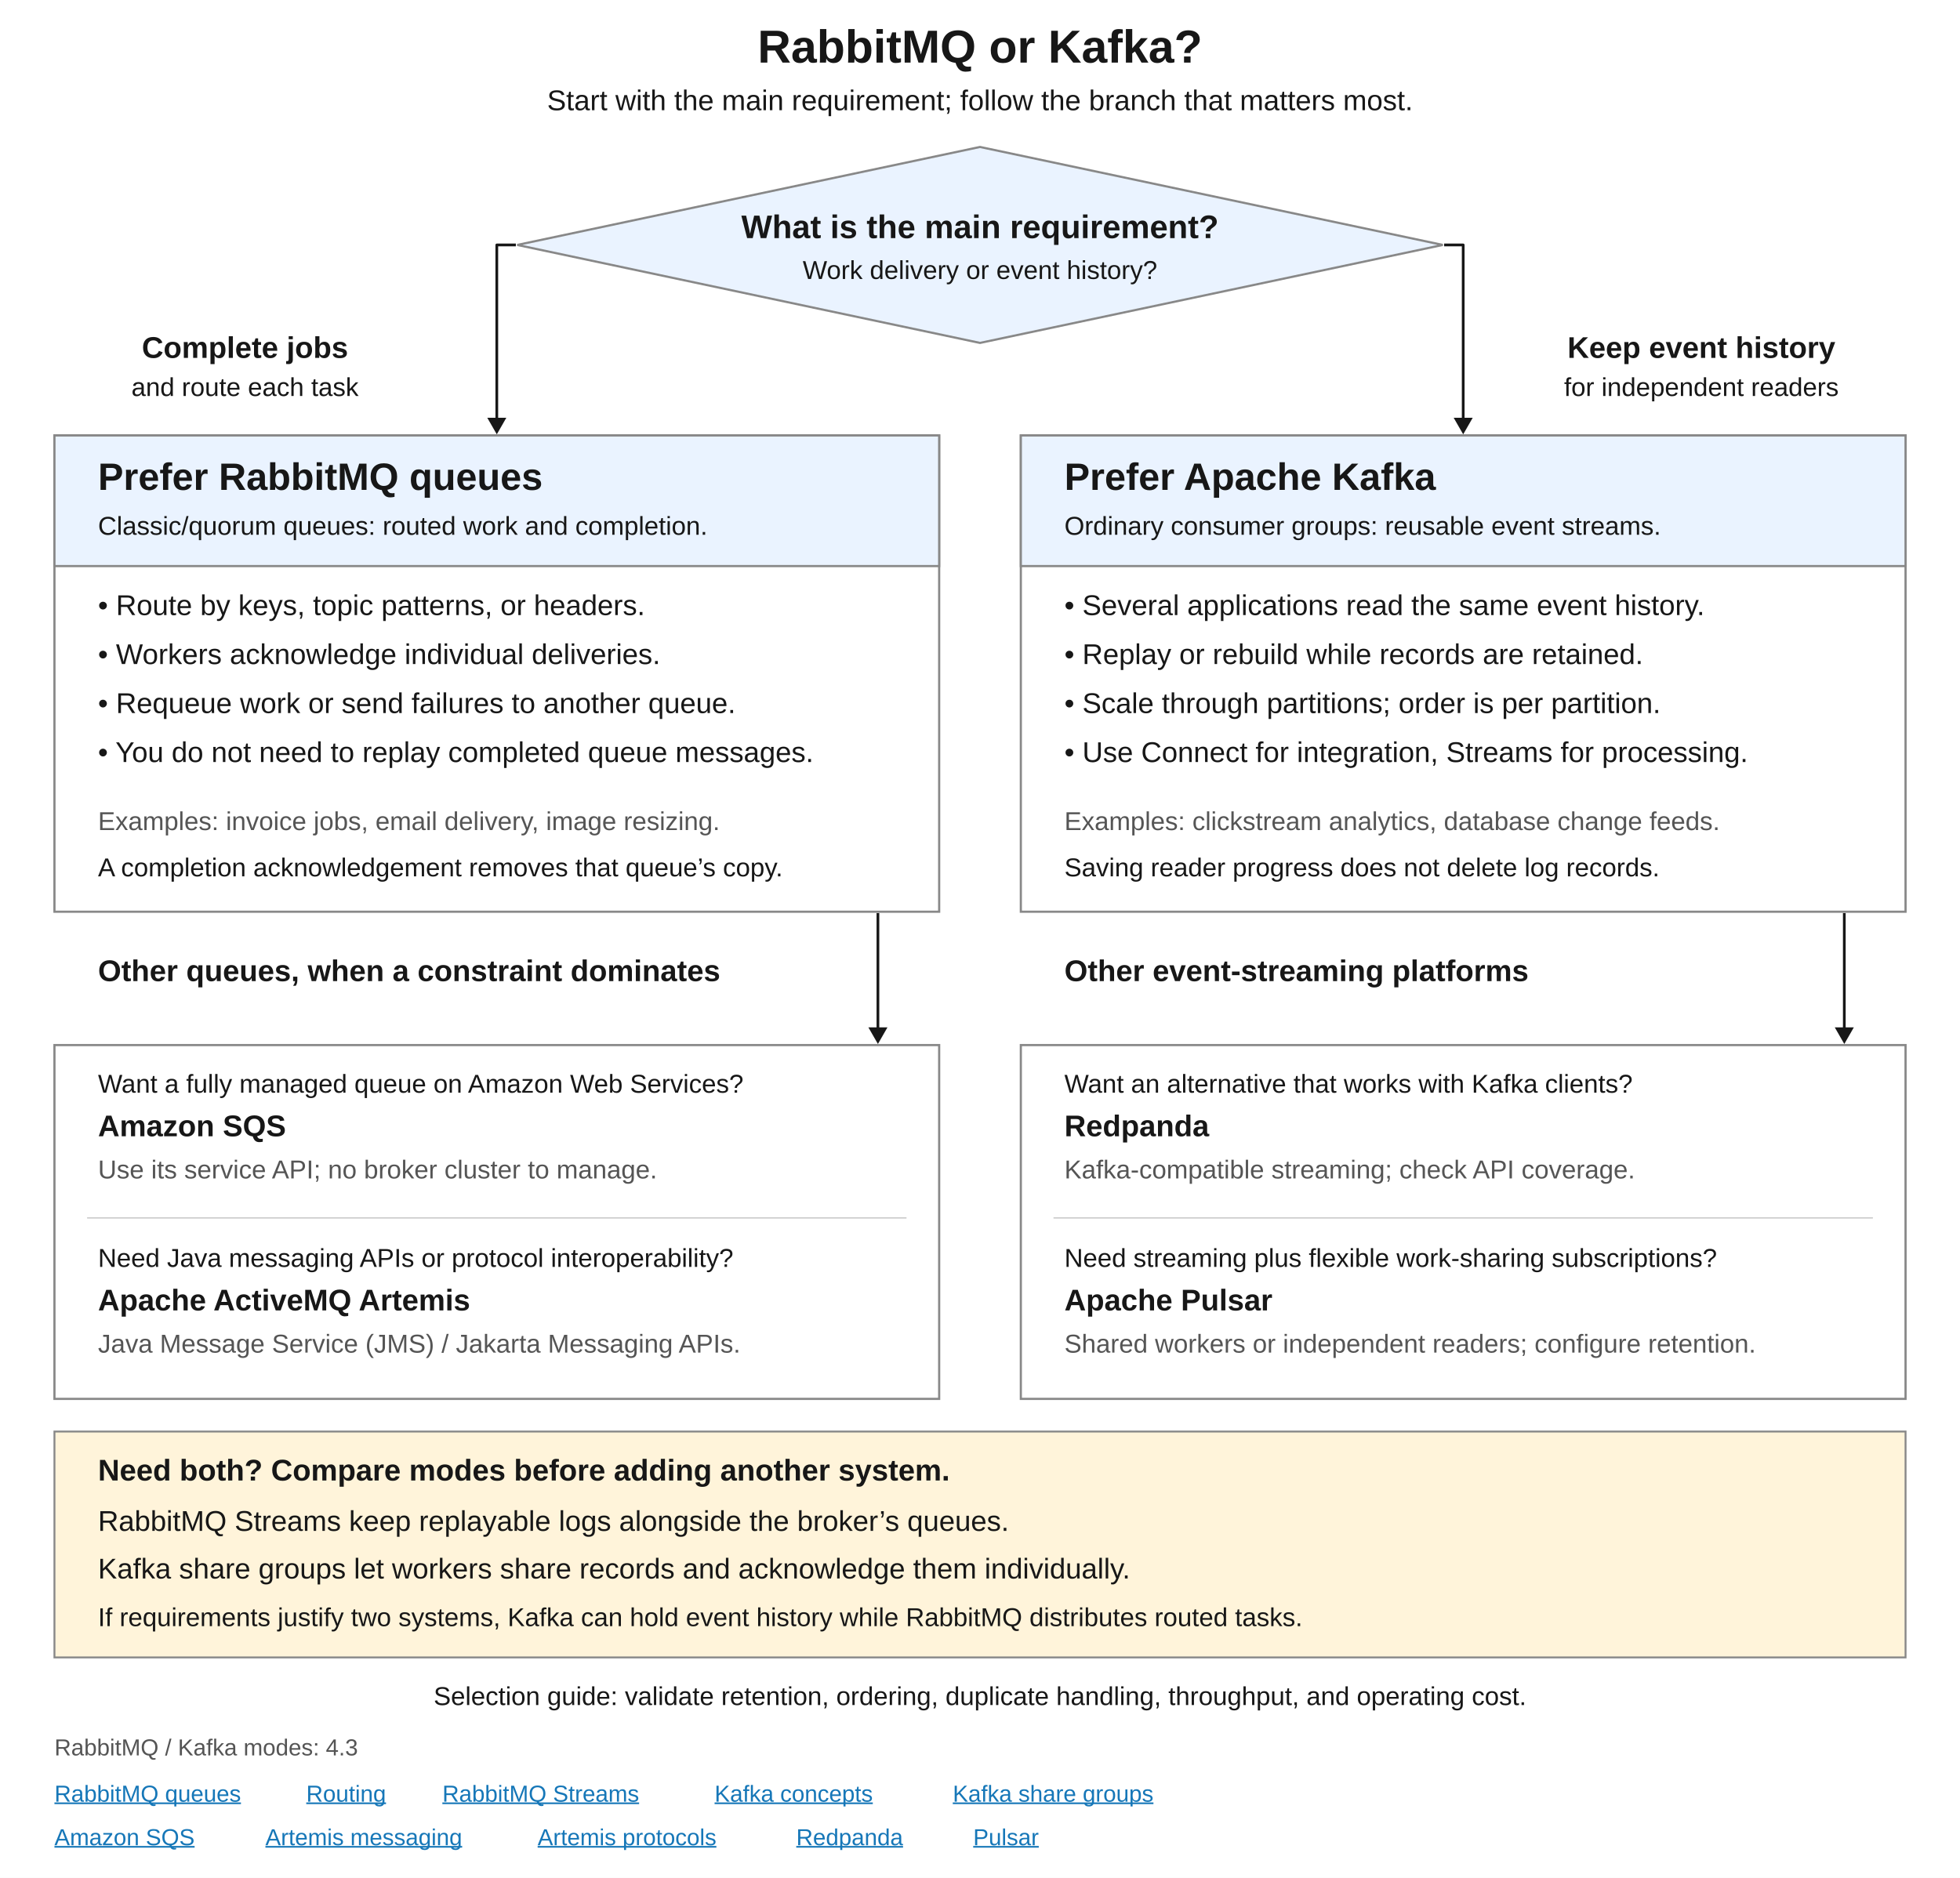
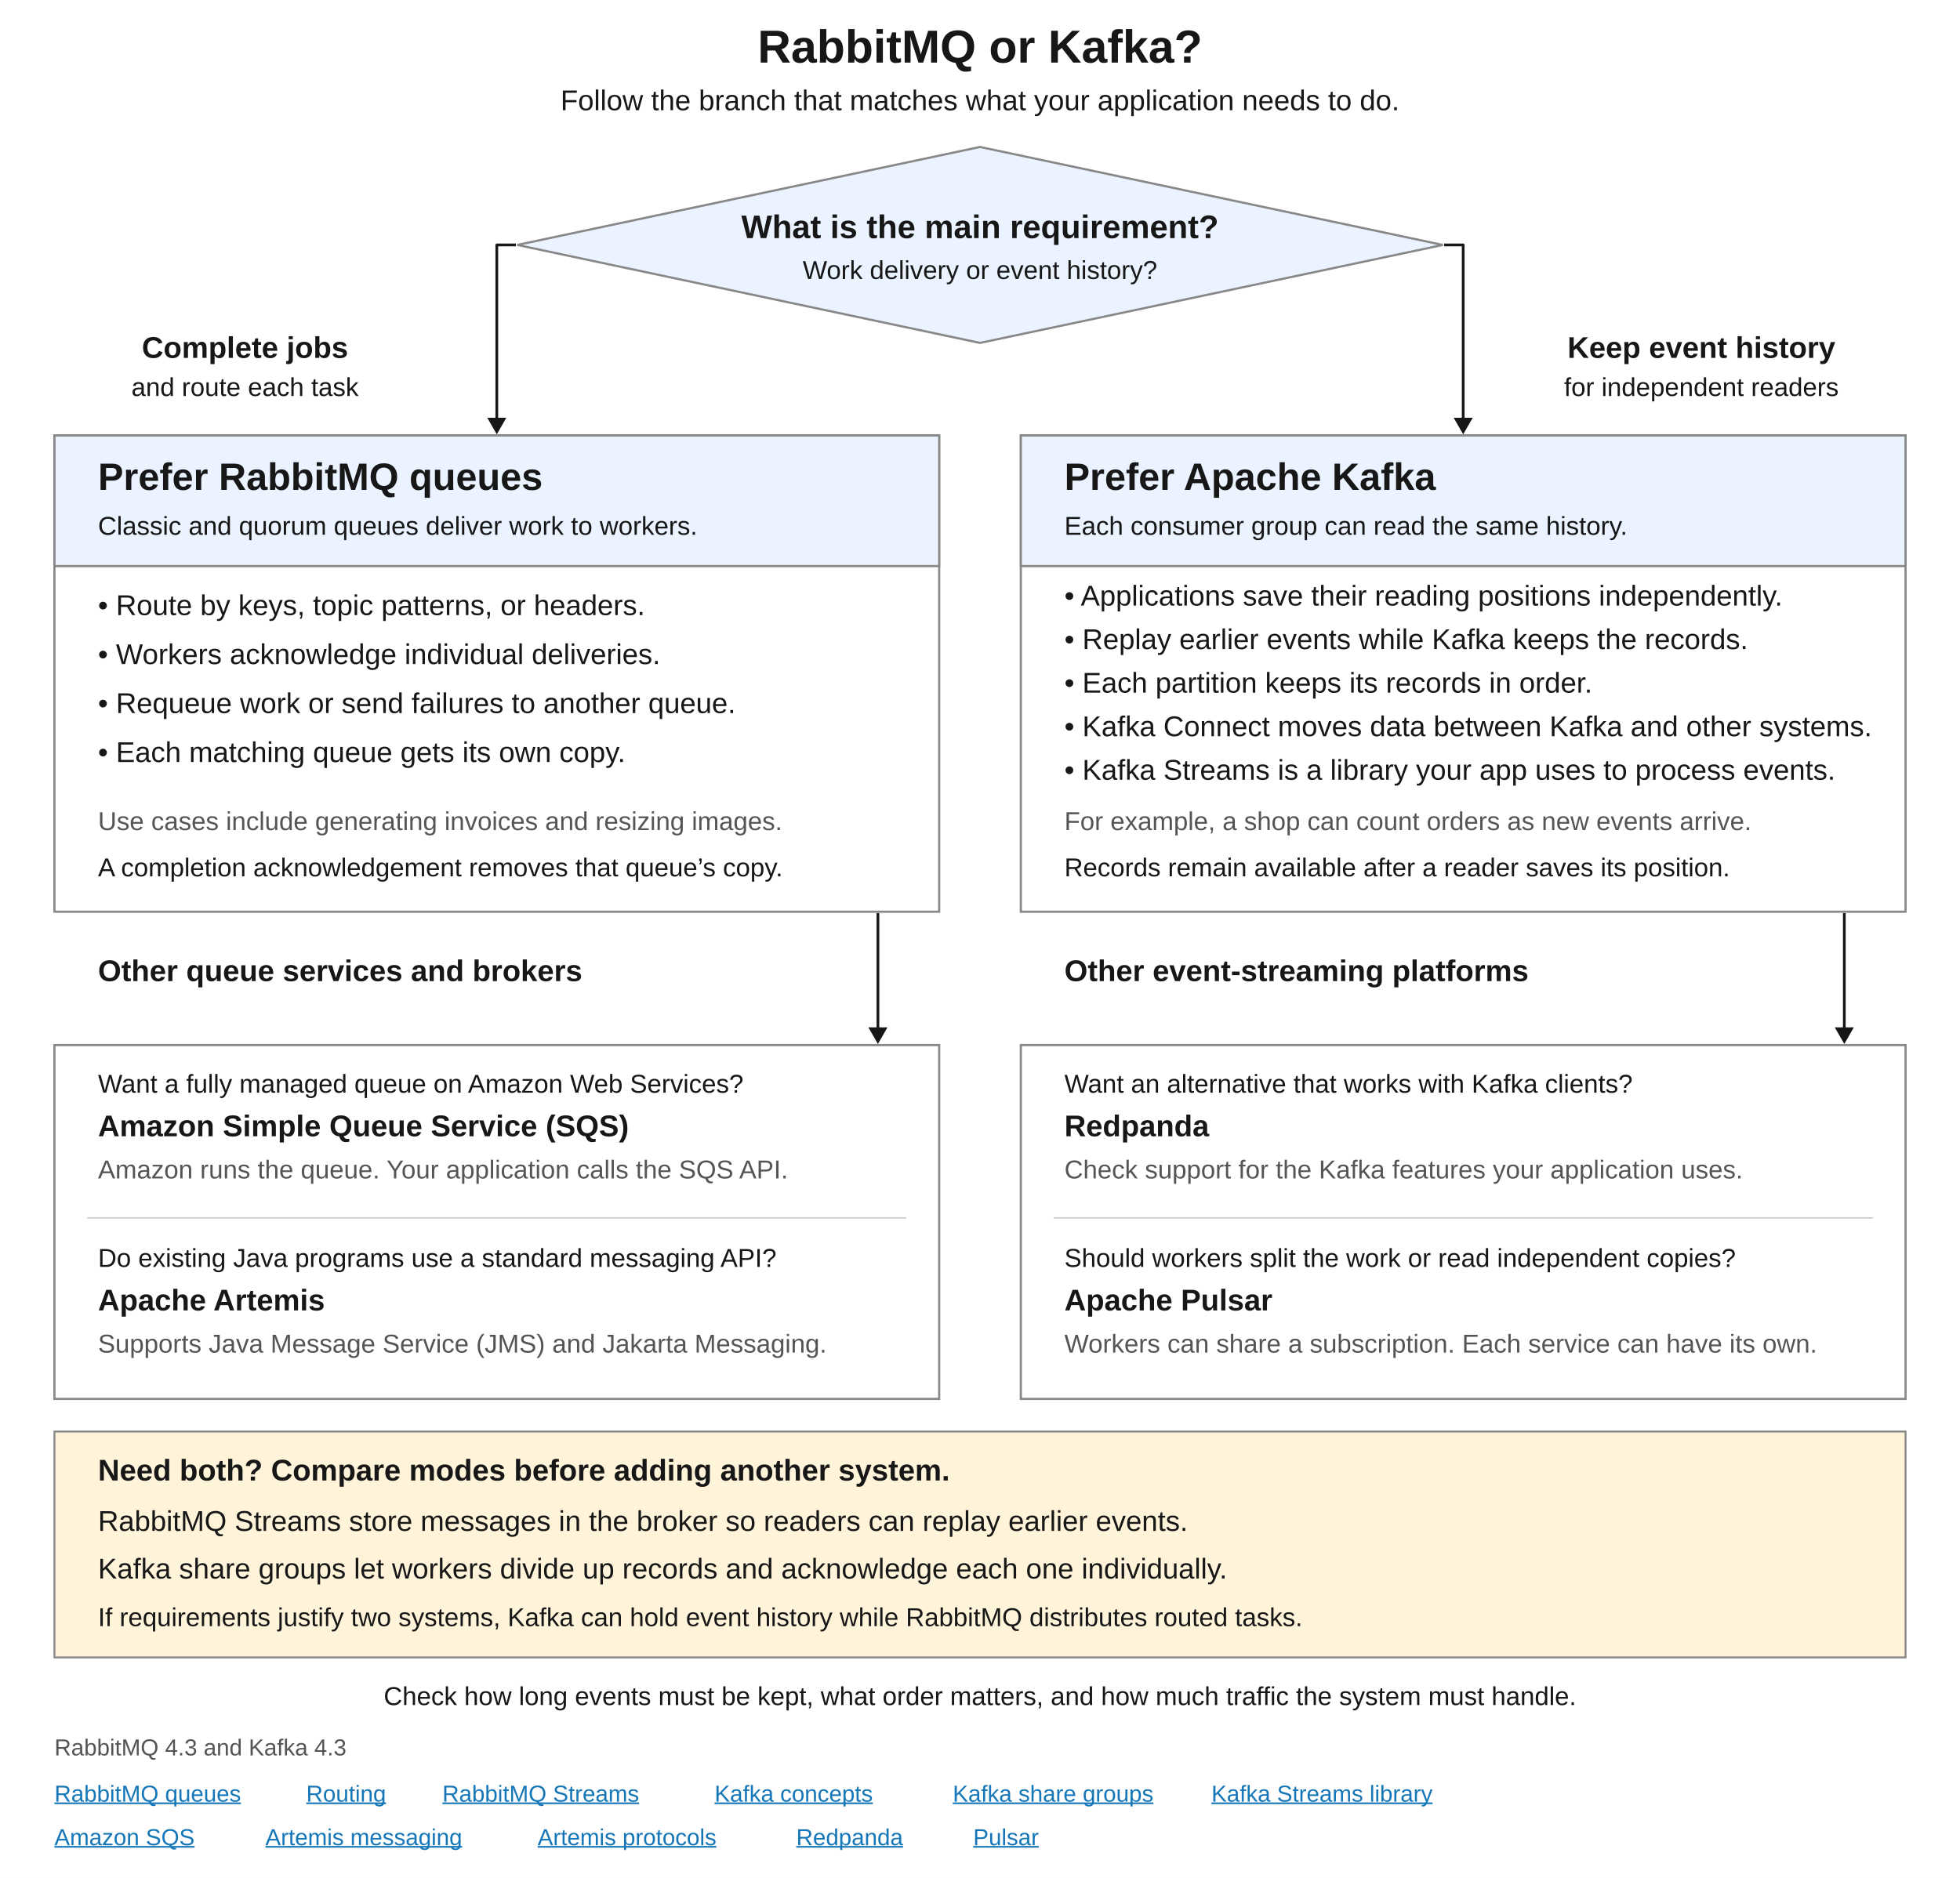
<svg xmlns="http://www.w3.org/2000/svg" width="1440" height="1380" viewBox="0 0 1440 1380" role="img" aria-labelledby="title desc">
  <defs>
    <style>
      text { font-family: Arial, Helvetica, sans-serif; fill: #171717; }
      .title { font-size: 34px; font-weight: 700; }
      .heading { font-size: 28px; font-weight: 700; }
      .question { font-size: 24px; font-weight: 700; text-anchor: middle; }
      .label { font-size: 22px; font-weight: 700; }
      .body { font-size: 21px; }
      .detail { font-size: 19px; }
      .small { font-size: 17px; }
      .muted { fill: #555; }
      .panel { fill: #fff; stroke: #888; stroke-width: 1.6; }
      .blue { fill: #eaf3ff; stroke: #888; stroke-width: 1.6; }
      .note { fill: #fff4da; stroke: #888; stroke-width: 1.4; }
      .shaft { fill: none; stroke: #171717; stroke-width: 2; stroke-linejoin: round; }
      .source { font-size: 17px; fill: #1677b8; text-decoration: underline; }
    </style>
  </defs>
  <rect width="1440" height="1380" fill="#fff" />
  <text class="title" x="720" y="46" text-anchor="middle">RabbitMQ or Kafka?</text>
-   <text class="body" x="720" y="81" text-anchor="middle">Start with the main requirement; follow the branch that matters most.</text>
+   <text class="body" x="720" y="81" text-anchor="middle">Follow the branch that matches what your application needs to do.</text>
  <path id="primary-choice" class="blue" d="M720 108 L1060 180 L720 252 L380 180 Z" />
  <text class="question" x="720" y="175">What is the main requirement?</text>
  <text class="detail" x="720" y="205" text-anchor="middle">Work delivery or event history?</text>
  <path id="work-branch-shaft" class="shaft" data-connector="true" d="M379 180 H365 V309" />
  <path id="work-branch-head" d="M358 307 L365 319.2 L372 307 Z" fill="#171717" />
  <text class="label" x="180" y="263" text-anchor="middle">Complete jobs</text>
  <text class="detail" x="180" y="291" text-anchor="middle">and route each task</text>
  <path id="history-branch-shaft" class="shaft" data-connector="true" d="M1061 180 H1075 V309" />
  <path id="history-branch-head" d="M1068 307 L1075 319.2 L1082 307 Z" fill="#171717" />
  <text class="label" x="1250" y="263" text-anchor="middle">Keep event history</text>
  <text class="detail" x="1250" y="291" text-anchor="middle">for independent readers</text>
  <g id="rabbitmq-choice">
    <rect class="panel" x="40" y="320" width="650" height="350" />
    <rect class="blue" x="40" y="320" width="650" height="96" />
    <text class="heading" x="72" y="360">Prefer RabbitMQ queues</text>
-     <text class="detail" x="72" y="393">Classic/quorum queues: routed work and completion.</text>
+     <text class="detail" x="72" y="393">Classic and quorum queues deliver work to workers.</text>
    <text class="body" x="72" y="452">• Route by keys, topic patterns, or headers.</text>
    <text class="body" x="72" y="488">• Workers acknowledge individual deliveries.</text>
    <text class="body" x="72" y="524">• Requeue work or send failures to another queue.</text>
-     <text class="body" x="72" y="560">• You do not need to replay completed queue messages.</text>
-     <text class="detail muted" x="72" y="610">Examples: invoice jobs, email delivery, image resizing.</text>
+     <text class="body" x="72" y="560">• Each matching queue gets its own copy.</text>
+     <text class="detail muted" x="72" y="610">Use cases include generating invoices and resizing images.</text>
    <text class="detail" x="72" y="644">A completion acknowledgement removes that queue’s copy.</text>
  </g>
  <g id="kafka-choice">
    <rect class="panel" x="750" y="320" width="650" height="350" />
    <rect class="blue" x="750" y="320" width="650" height="96" />
    <text class="heading" x="782" y="360">Prefer Apache Kafka</text>
-     <text class="detail" x="782" y="393">Ordinary consumer groups: reusable event streams.</text>
-     <text class="body" x="782" y="452">• Several applications read the same event history.</text>
-     <text class="body" x="782" y="488">• Replay or rebuild while records are retained.</text>
-     <text class="body" x="782" y="524">• Scale through partitions; order is per partition.</text>
-     <text class="body" x="782" y="560">• Use Connect for integration, Streams for processing.</text>
-     <text class="detail muted" x="782" y="610">Examples: clickstream analytics, database change feeds.</text>
-     <text class="detail" x="782" y="644">Saving reader progress does not delete log records.</text>
+     <text class="detail" x="782" y="393">Each consumer group can read the same history.</text>
+     <text class="body" x="782" y="445">• Applications save their reading positions independently.</text>
+     <text class="body" x="782" y="477">• Replay earlier events while Kafka keeps the records.</text>
+     <text class="body" x="782" y="509">• Each partition keeps its records in order.</text>
+     <text class="body" x="782" y="541">• Kafka Connect moves data between Kafka and other systems.</text>
+     <text class="body" x="782" y="573">• Kafka Streams is a library your app uses to process events.</text>
+     <text class="detail muted" x="782" y="610">For example, a shop can count orders as new events arrive.</text>
+     <text class="detail" x="782" y="644">Records remain available after a reader saves its position.</text>
  </g>
-   <text class="label" x="72" y="721">Other queues, when a constraint dominates</text>
+   <text class="label" x="72" y="721">Other queue services and brokers</text>
  <path id="queue-alternatives-shaft" class="shaft" data-connector="true" d="M645 671 V757" />
  <path id="queue-alternatives-head" d="M638 755 L645 767.2 L652 755 Z" fill="#171717" />
  <text class="label" x="782" y="721">Other event-streaming platforms</text>
  <path id="stream-alternatives-shaft" class="shaft" data-connector="true" d="M1355 671 V757" />
  <path id="stream-alternatives-head" d="M1348 755 L1355 767.2 L1362 755 Z" fill="#171717" />
  <g id="queue-alternatives">
    <rect class="panel" x="40" y="768" width="650" height="260" />
    <text class="detail" x="72" y="803">Want a fully managed queue on Amazon Web Services?</text>
-     <text class="label" x="72" y="835">Amazon SQS</text>
-     <text class="detail muted" x="72" y="866">Use its service API; no broker cluster to manage.</text>
+     <text class="label" x="72" y="835">Amazon Simple Queue Service (SQS)</text>
+     <text class="detail muted" x="72" y="866">Amazon runs the queue. Your application calls the SQS API.</text>
    <path d="M64 895 H666" stroke="#ccc" stroke-width="1" />
-     <text class="detail" x="72" y="931">Need Java messaging APIs or protocol interoperability?</text>
-     <text class="label" x="72" y="963">Apache ActiveMQ Artemis</text>
-     <text class="detail muted" x="72" y="994">Java Message Service (JMS) / Jakarta Messaging APIs.</text>
+     <text class="detail" x="72" y="931">Do existing Java programs use a standard messaging API?</text>
+     <text class="label" x="72" y="963">Apache Artemis</text>
+     <text class="detail muted" x="72" y="994">Supports Java Message Service (JMS) and Jakarta Messaging.</text>
  </g>
  <g id="stream-alternatives">
    <rect class="panel" x="750" y="768" width="650" height="260" />
    <text class="detail" x="782" y="803">Want an alternative that works with Kafka clients?</text>
    <text class="label" x="782" y="835">Redpanda</text>
-     <text class="detail muted" x="782" y="866">Kafka-compatible streaming; check API coverage.</text>
+     <text class="detail muted" x="782" y="866">Check support for the Kafka features your application uses.</text>
    <path d="M774 895 H1376" stroke="#ccc" stroke-width="1" />
-     <text class="detail" x="782" y="931">Need streaming plus flexible work-sharing subscriptions?</text>
+     <text class="detail" x="782" y="931">Should workers split the work or read independent copies?</text>
    <text class="label" x="782" y="963">Apache Pulsar</text>
-     <text class="detail muted" x="782" y="994">Shared workers or independent readers; configure retention.</text>
+     <text class="detail muted" x="782" y="994">Workers can share a subscription. Each service can have its own.</text>
  </g>
  <g id="overlapping-modes">
    <rect class="note" x="40" y="1052" width="1360" height="166" />
    <text class="label" x="72" y="1088">Need both? Compare modes before adding another system.</text>
-     <text class="body" x="72" y="1125">RabbitMQ Streams keep replayable logs alongside the broker’s queues.</text>
-     <text class="body" x="72" y="1160">Kafka share groups let workers share records and acknowledge them individually.</text>
+     <text class="body" x="72" y="1125">RabbitMQ Streams store messages in the broker so readers can replay earlier events.</text>
+     <text class="body" x="72" y="1160">Kafka share groups let workers divide up records and acknowledge each one individually.</text>
    <text class="detail" x="72" y="1195">If requirements justify two systems, Kafka can hold event history while RabbitMQ distributes routed tasks.</text>
  </g>
-   <text class="detail" x="720" y="1253" text-anchor="middle">Selection guide: validate retention, ordering, duplicate handling, throughput, and operating cost.</text>
-   <text class="small muted" x="40" y="1290">RabbitMQ / Kafka modes: 4.3</text>
-   <a href="https://www.rabbitmq.com/docs/queues">
+   <text class="detail" x="720" y="1253" text-anchor="middle">Check how long events must be kept, what order matters, and how much traffic the system must handle.</text>
+   <text class="small muted" x="40" y="1290">RabbitMQ 4.3 and Kafka 4.3</text>
+   <a href="https://blog.rabbitmq.com/docs/4.3/queues">
    <text class="source" x="40" y="1324">RabbitMQ queues</text>
  </a>
-   <a href="https://www.rabbitmq.com/docs/exchanges">
+   <a href="https://blog.rabbitmq.com/docs/4.3/exchanges">
    <text class="source" x="225" y="1324">Routing</text>
  </a>
-   <a href="https://www.rabbitmq.com/docs/streams">
+   <a href="https://blog.rabbitmq.com/docs/4.3/streams">
    <text class="source" x="325" y="1324">RabbitMQ Streams</text>
  </a>
-   <a href="https://kafka.apache.org/intro/">
+   <a href="https://kafka.apache.org/43/getting-started/introduction/">
    <text class="source" x="525" y="1324">Kafka concepts</text>
  </a>
  <a href="https://kafka.apache.org/43/design/design/#the-share-consumer">
    <text class="source" x="700" y="1324">Kafka share groups</text>
  </a>
+   <a href="https://kafka.apache.org/43/streams/core-concepts/">
+     <text class="source" x="890" y="1324">Kafka Streams library</text>
+   </a>
  <a href="https://docs.aws.amazon.com/AWSSimpleQueueService/latest/SQSDeveloperGuide/welcome.html">
    <text class="source" x="40" y="1356">Amazon SQS</text>
  </a>
-   <a href="https://activemq.apache.org/components/artemis/documentation/latest/using-jms.html">
+   <a href="https://artemis.apache.org/components/artemis/documentation/latest/using-jms.html">
    <text class="source" x="195" y="1356">Artemis messaging</text>
  </a>
-   <a href="https://activemq.apache.org/components/artemis/documentation/latest/protocols-interoperability.html">
+   <a href="https://artemis.apache.org/components/artemis/documentation/latest/protocols-interoperability.html">
    <text class="source" x="395" y="1356">Artemis protocols</text>
  </a>
  <a href="https://docs.redpanda.com/streaming/current/develop/kafka-clients/">
    <text class="source" x="585" y="1356">Redpanda</text>
  </a>
  <a href="https://pulsar.apache.org/docs/5.0.x/concepts-messaging/">
    <text class="source" x="715" y="1356">Pulsar</text>
  </a>
</svg>
